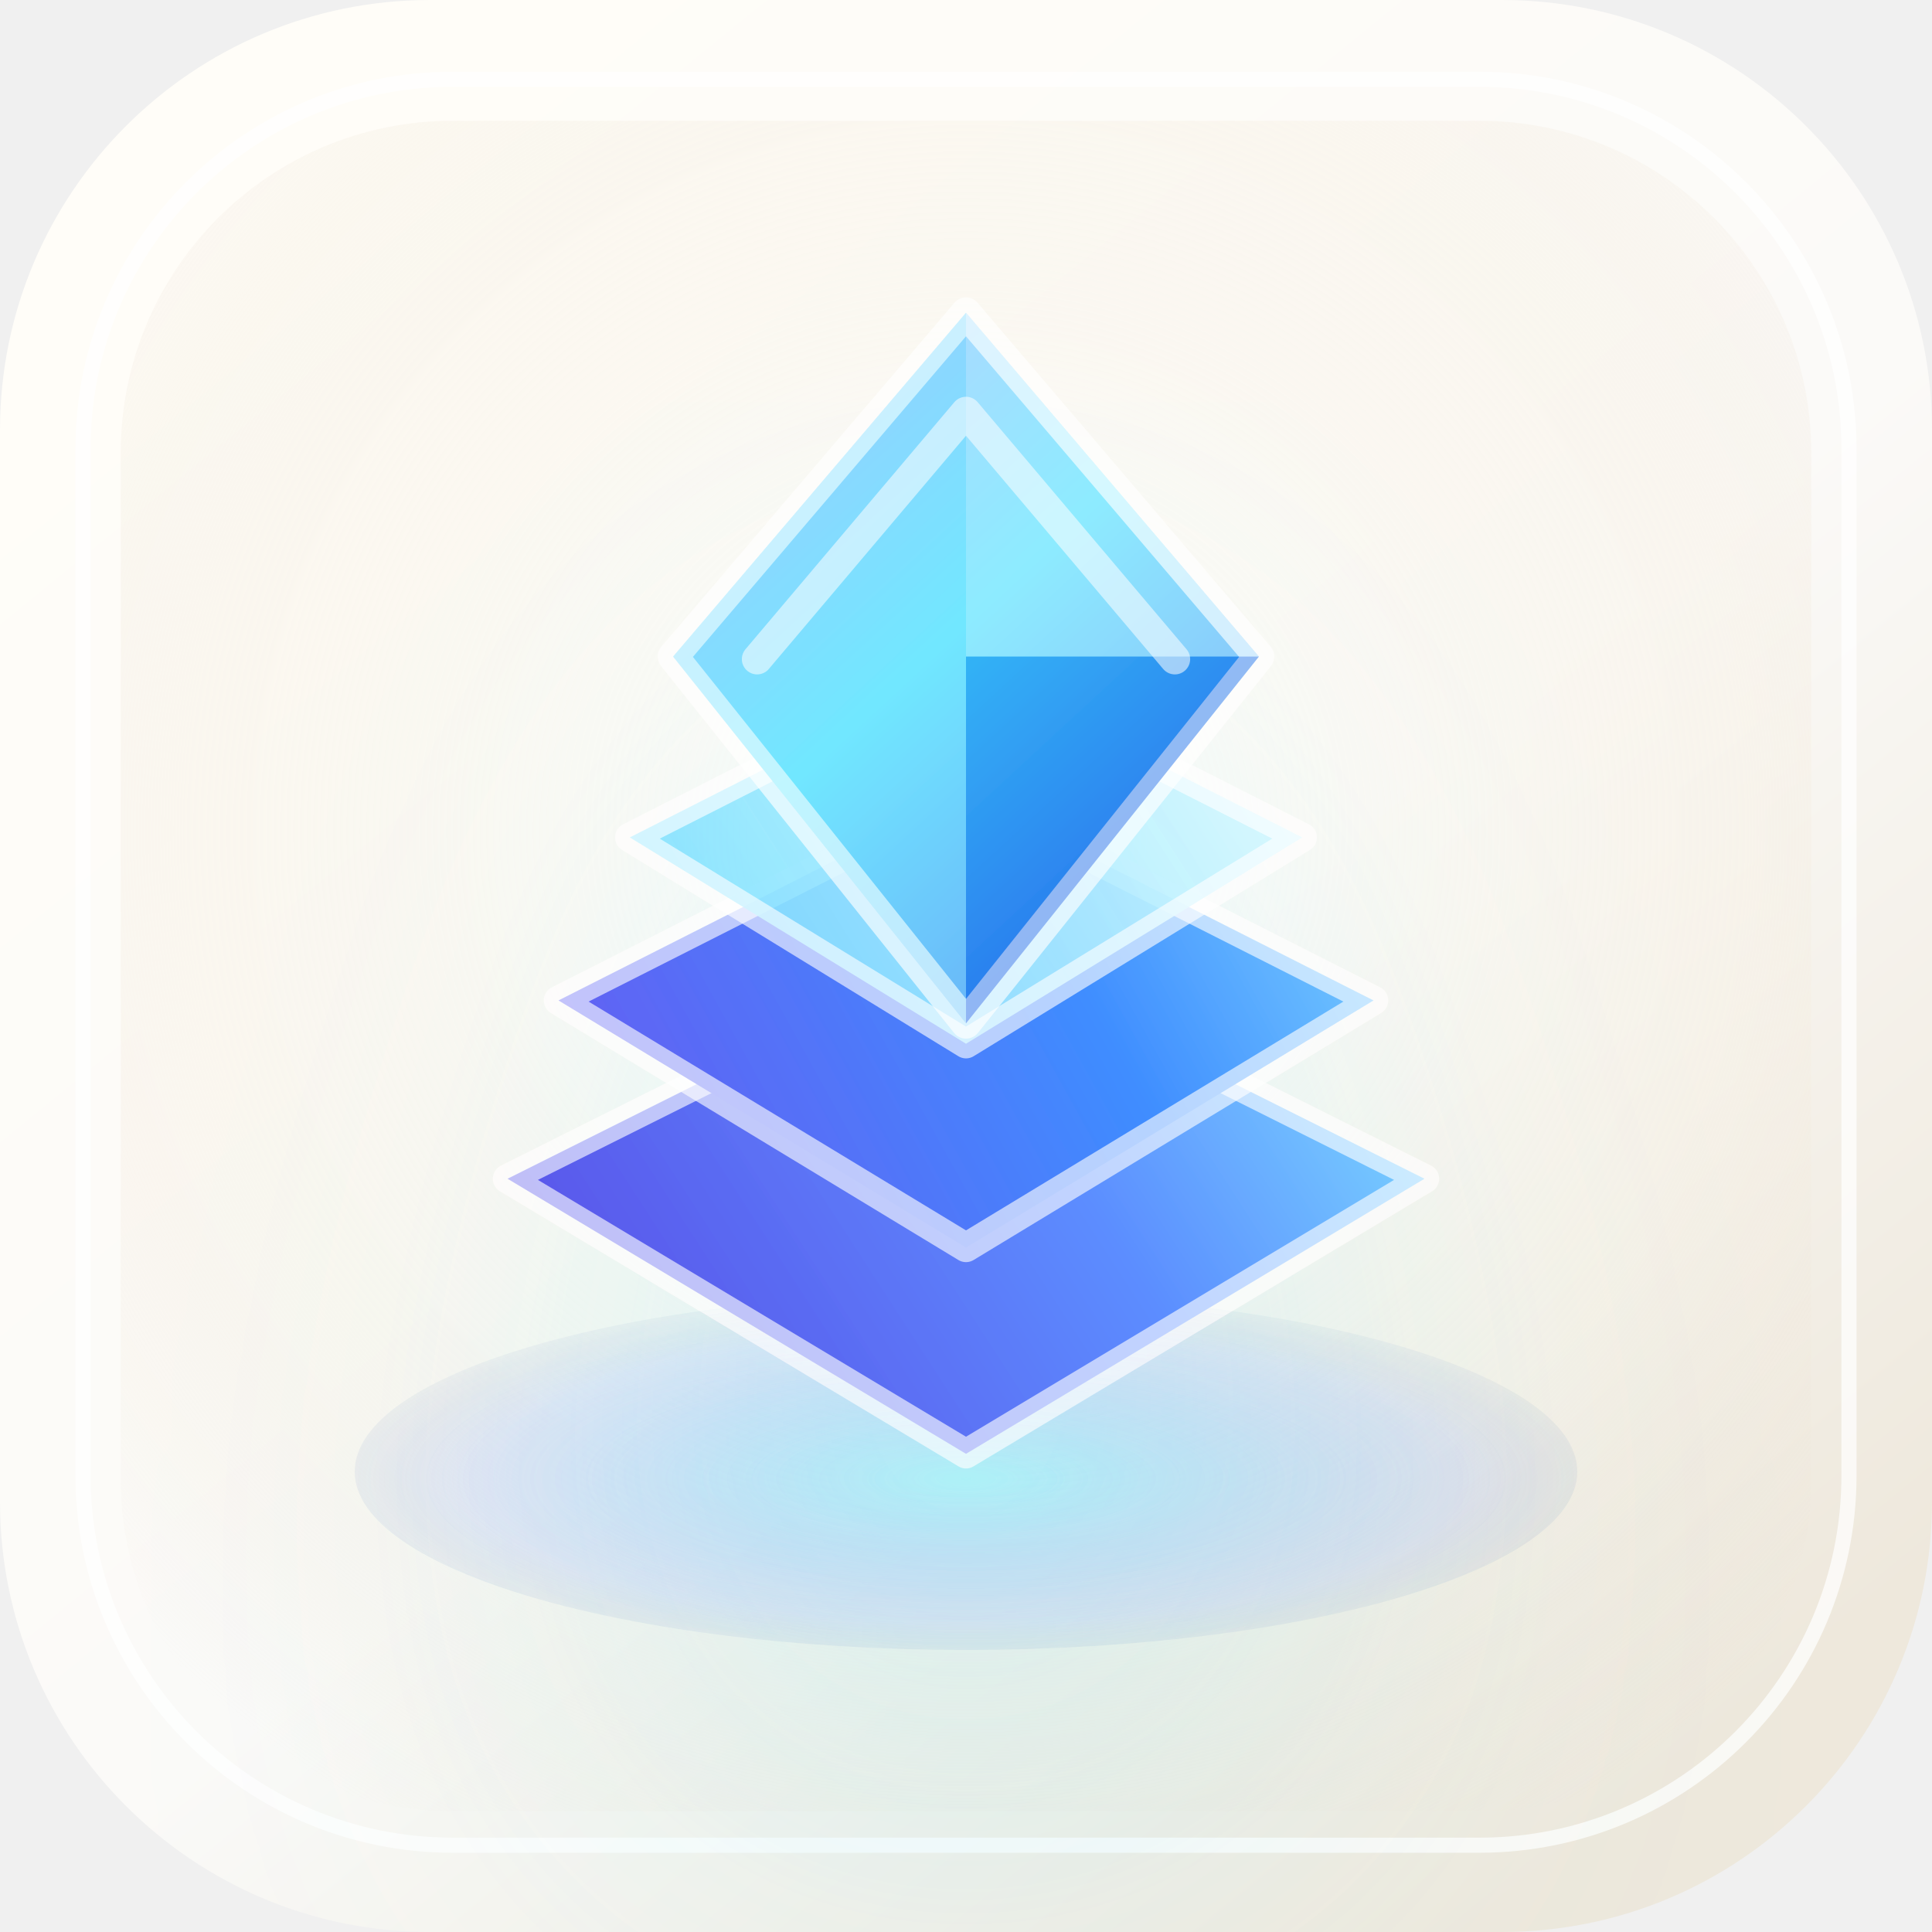
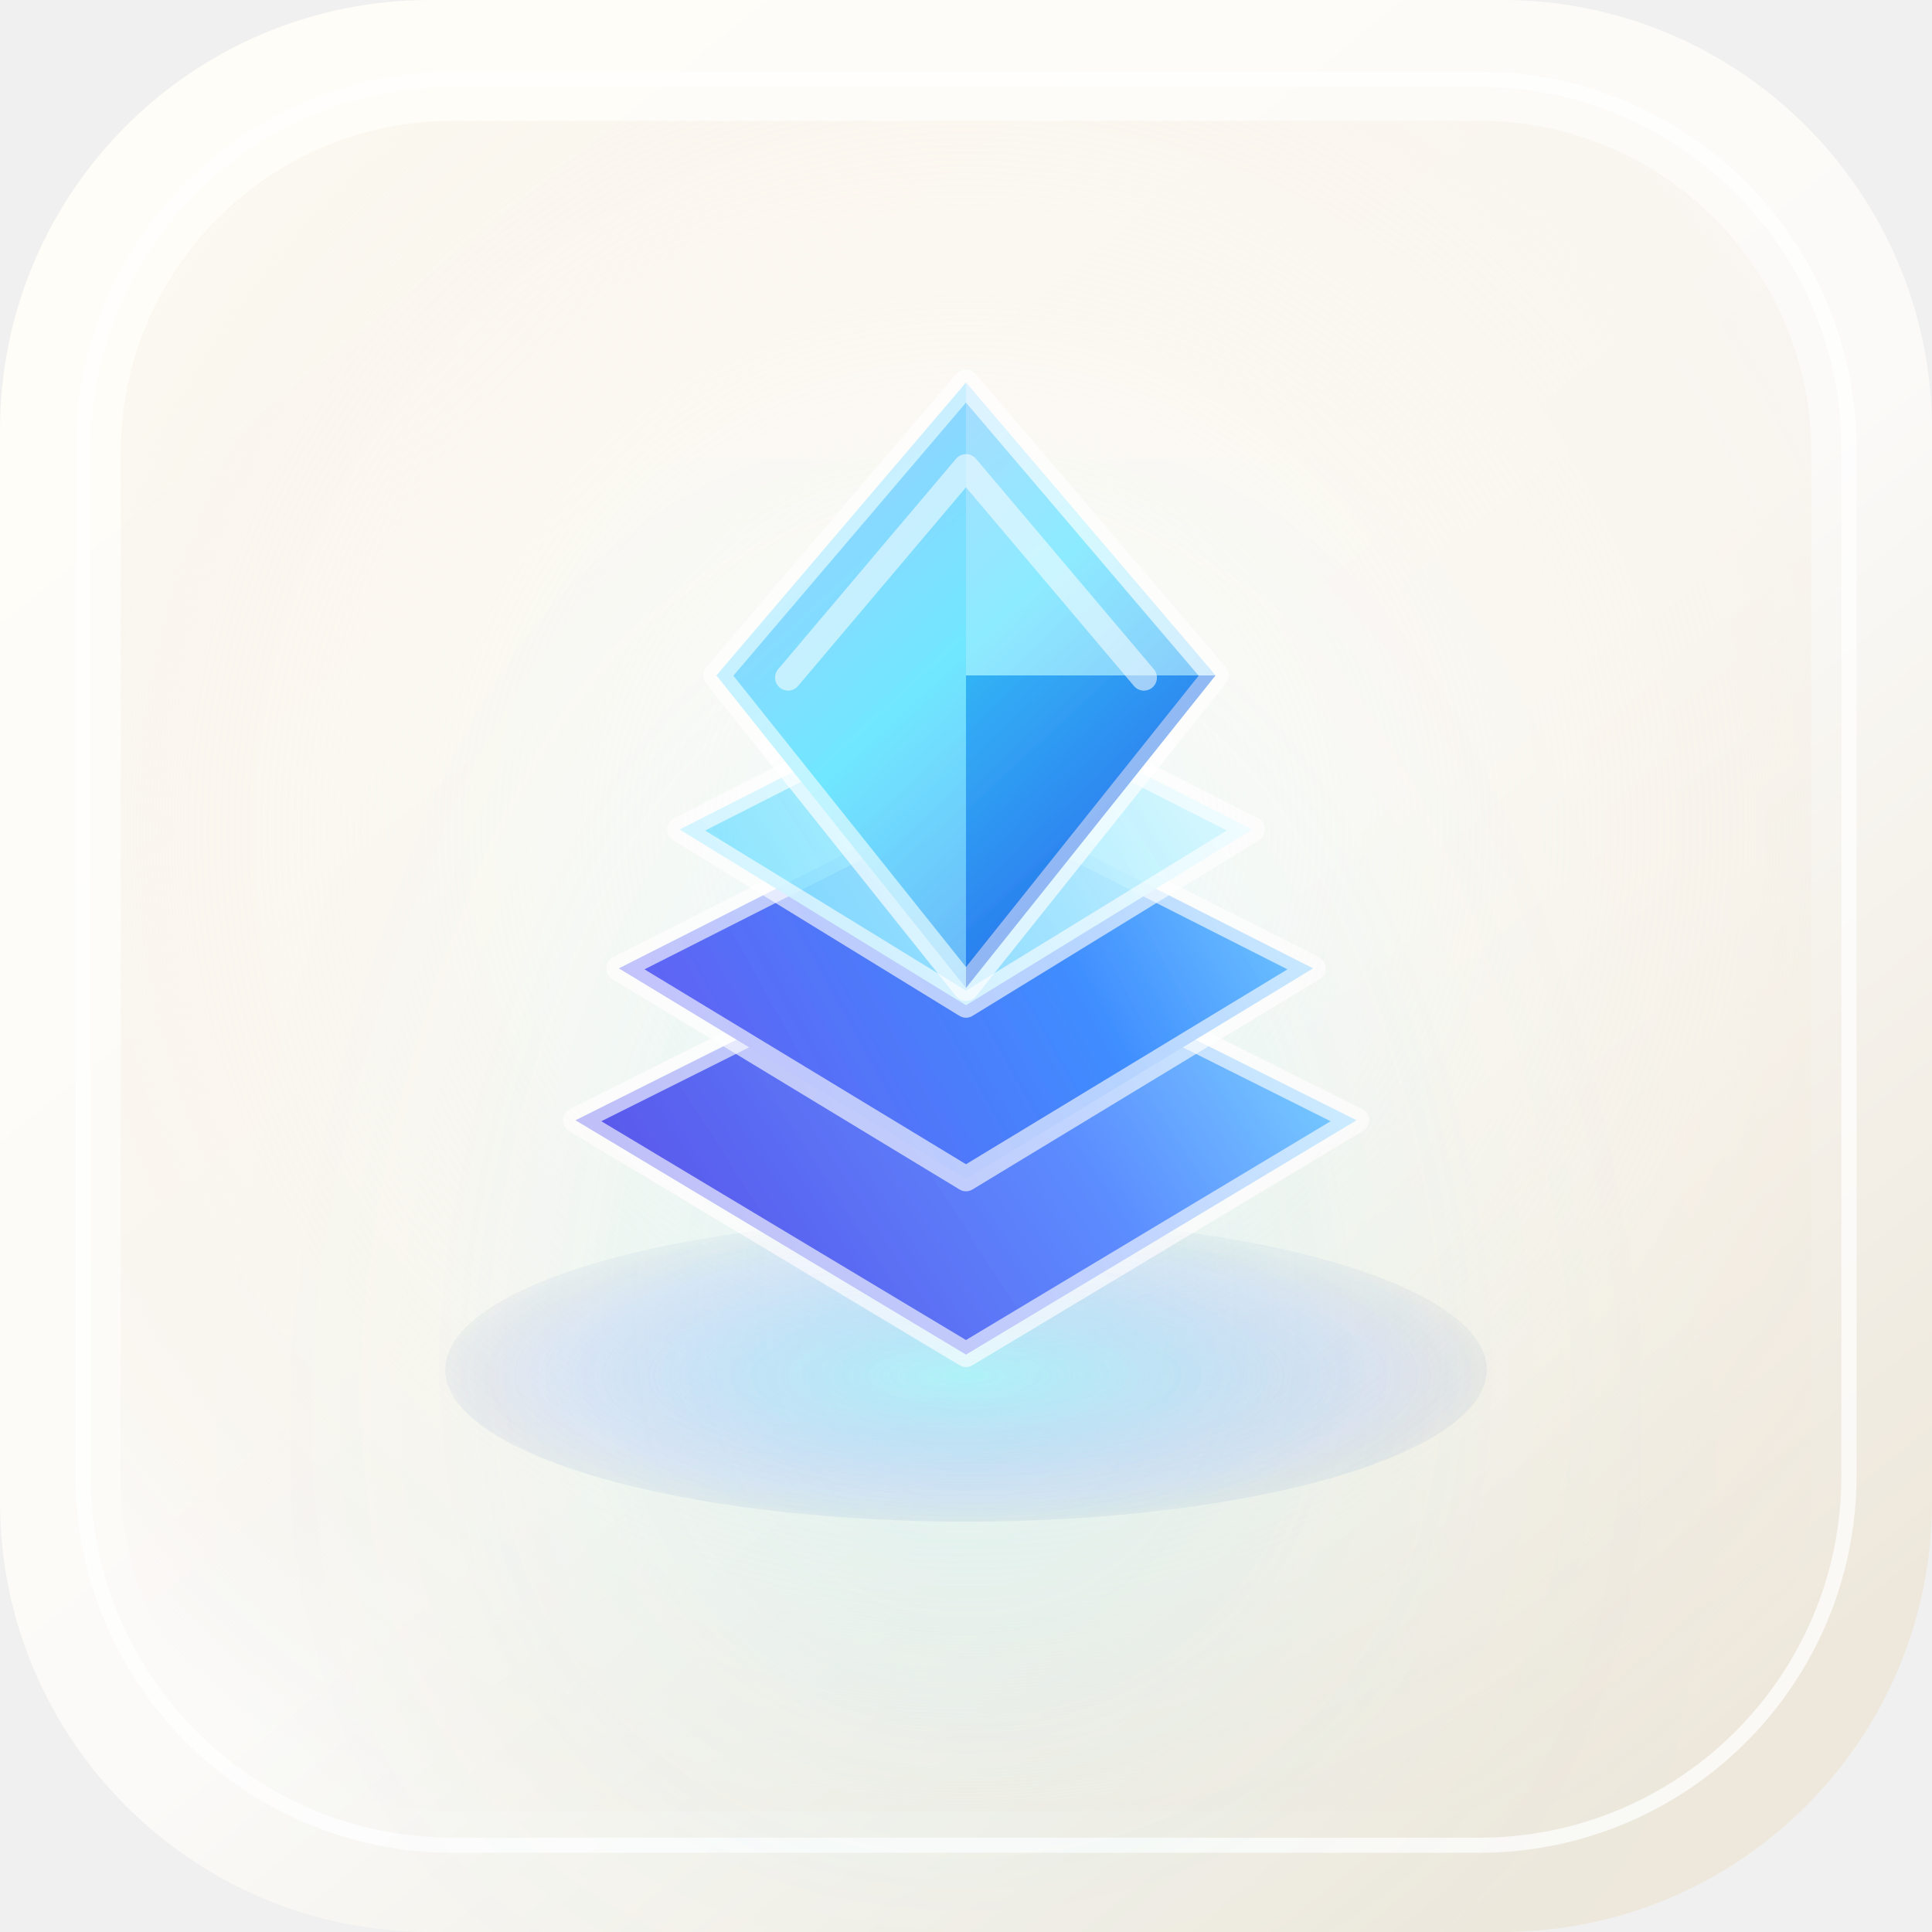
<svg xmlns="http://www.w3.org/2000/svg" class="metis-crystal-app-icon" viewBox="0 0 1024 1024">
  <defs>
    <clipPath id="app-clip">
      <rect width="1024" height="1024" rx="228" />
    </clipPath>
    <linearGradient id="app-bg" x1="152" x2="872" y1="70" y2="954" gradientUnits="userSpaceOnUse">
      <stop offset="0" stop-color="#fffdf8" />
      <stop offset="0.56" stop-color="#fbfaf8" />
      <stop offset="1" stop-color="#eee8dc" />
    </linearGradient>
    <radialGradient id="app-warm-glow" cx="50%" cy="42%" r="68%">
      <stop offset="0" stop-color="#ffffff" stop-opacity="0.92" />
      <stop offset="0.68" stop-color="#f7f1e5" stop-opacity="0.46" />
      <stop offset="1" stop-color="#e9decf" stop-opacity="0" />
    </radialGradient>
    <filter id="mark-shadow" x="-28%" y="-20%" width="156%" height="164%">
      <feDropShadow dx="0" dy="36" stdDeviation="30" flood-color="#758098" flood-opacity="0.22" />
      <feDropShadow dx="0" dy="14" stdDeviation="18" flood-color="#71e8ff" flood-opacity="0.22" />
    </filter>
    <radialGradient id="logo-glow" cx="50%" cy="52%" r="58%">
      <stop offset="0%" stop-color="#78f2ff" stop-opacity="0.48" />
      <stop offset="70%" stop-color="#6c8cff" stop-opacity="0.16" />
      <stop offset="100%" stop-color="#1a2f73" stop-opacity="0" />
    </radialGradient>
    <linearGradient id="logo-layer-base-fill" x1="16" x2="50" y1="48" y2="26" gradientUnits="userSpaceOnUse">
      <stop offset="0%" stop-color="#5a4fe8" />
      <stop offset="52%" stop-color="#5b8dff" />
      <stop offset="100%" stop-color="#88f5ff" />
    </linearGradient>
    <linearGradient id="logo-layer-mid-fill" x1="13" x2="51" y1="39" y2="18" gradientUnits="userSpaceOnUse">
      <stop offset="0%" stop-color="#6a55f0" />
      <stop offset="54%" stop-color="#3f8dff" />
      <stop offset="100%" stop-color="#9cf8ff" />
    </linearGradient>
    <linearGradient id="logo-layer-top-fill" x1="18" x2="46" y1="30" y2="12" gradientUnits="userSpaceOnUse">
      <stop offset="0%" stop-color="#77dfff" stop-opacity="0.88" />
      <stop offset="100%" stop-color="#f5ffff" stop-opacity="0.92" />
    </linearGradient>
    <linearGradient id="logo-crystal-fill" x1="20" x2="44" y1="8" y2="34" gradientUnits="userSpaceOnUse">
      <stop offset="0%" stop-color="#8ea9ff" />
      <stop offset="45%" stop-color="#3bdcff" />
      <stop offset="100%" stop-color="#2858ee" />
    </linearGradient>
  </defs>
  <g clip-path="url(#app-clip)">
    <rect width="1024" height="1024" rx="228" fill="url(#app-bg)" />
    <rect x="44" y="42" width="936" height="936" rx="196" fill="none" stroke="#ffffff" stroke-opacity="0.72" stroke-width="8" />
    <rect x="64" y="64" width="896" height="896" rx="176" fill="url(#app-warm-glow)" />
-     <g class="metis-crystal-logo-source" filter="url(#mark-shadow)" transform="translate(80 78) scale(13.5)">
+     <g class="metis-crystal-logo-source" filter="url(#mark-shadow)" transform="translate(144 128) scale(11.5)">
      <ellipse cx="32" cy="52" rx="24" ry="7" fill="url(#logo-glow)" />
      <path class="logo-layer-base metis-crystal-logo-layer" d="M14 40.5 32 31.5l18 9-18 10.8-18-10.8Z" fill="url(#logo-layer-base-fill)" stroke="#ffffff" stroke-opacity="0.62" stroke-width="1.15" stroke-linejoin="round" />
      <path class="logo-layer-mid metis-crystal-logo-layer" d="M16 33.5 32 25.4l16 8.1-16 9.7-16-9.7Z" fill="url(#logo-layer-mid-fill)" stroke="#ffffff" stroke-opacity="0.62" stroke-width="1.15" stroke-linejoin="round" />
      <path class="logo-layer-top metis-crystal-logo-layer" d="M18.8 27.1 32 20.4l13.2 6.7L32 35.2 18.8 27.1Z" fill="url(#logo-layer-top-fill)" stroke="#ffffff" stroke-opacity="0.62" stroke-width="1.15" stroke-linejoin="round" />
      <path class="metis-crystal-logo-crystal" d="M32 6.5 43.5 20 32 34.4 20.5 20 32 6.5Z" fill="url(#logo-crystal-fill)" stroke="#ffffff" stroke-opacity="0.66" stroke-width="1.2" stroke-linejoin="round" />
      <path class="metis-crystal-logo-facet" d="M32 6.5 32 34.4 20.5 20Z" fill="#c9fbff" opacity="0.38" />
      <path class="metis-crystal-logo-facet" d="M32 6.5 43.5 20 32 20Z" fill="#f6ffff" opacity="0.44" />
      <path class="metis-crystal-logo-facet" d="M32 20 43.5 20 32 34.4Z" fill="#1e52dc" opacity="0.26" />
      <path class="metis-crystal-logo-highlight" d="M23.8 20.1 32 10.4 40.2 20.1" fill="none" stroke="#ffffff" stroke-linecap="round" stroke-linejoin="round" stroke-opacity="0.55" stroke-width="1.2" />
    </g>
  </g>
</svg>
